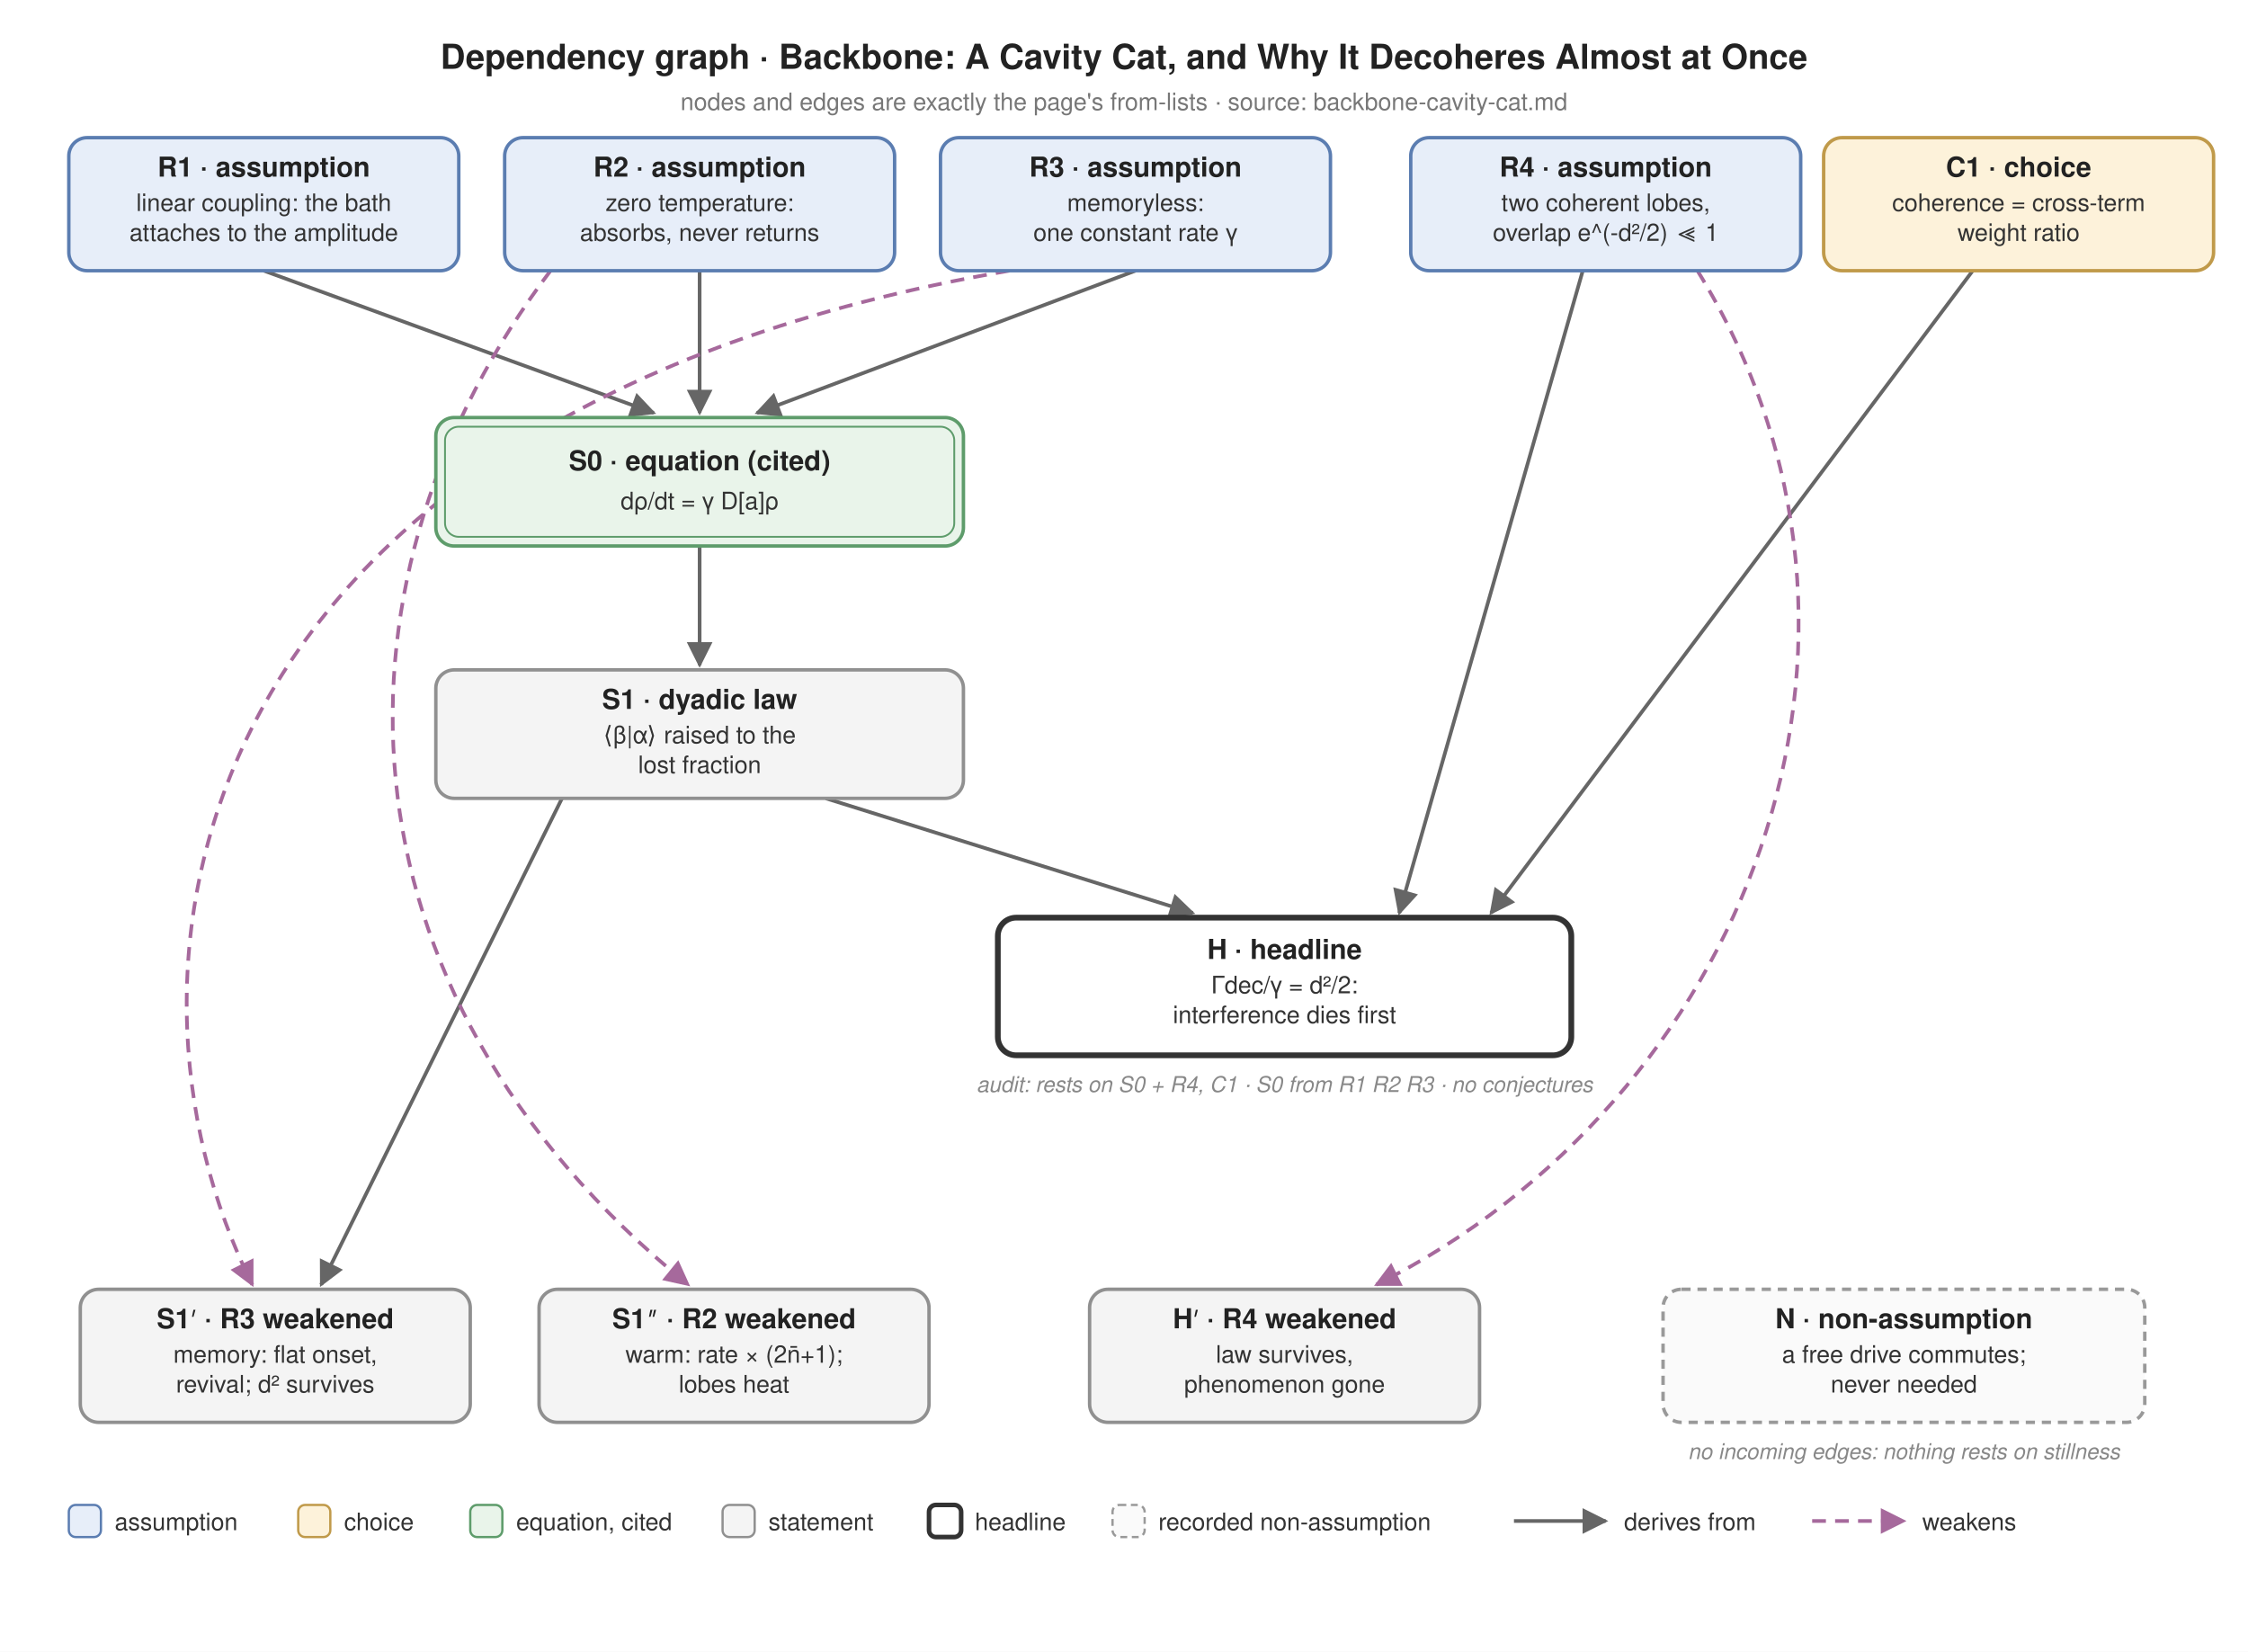
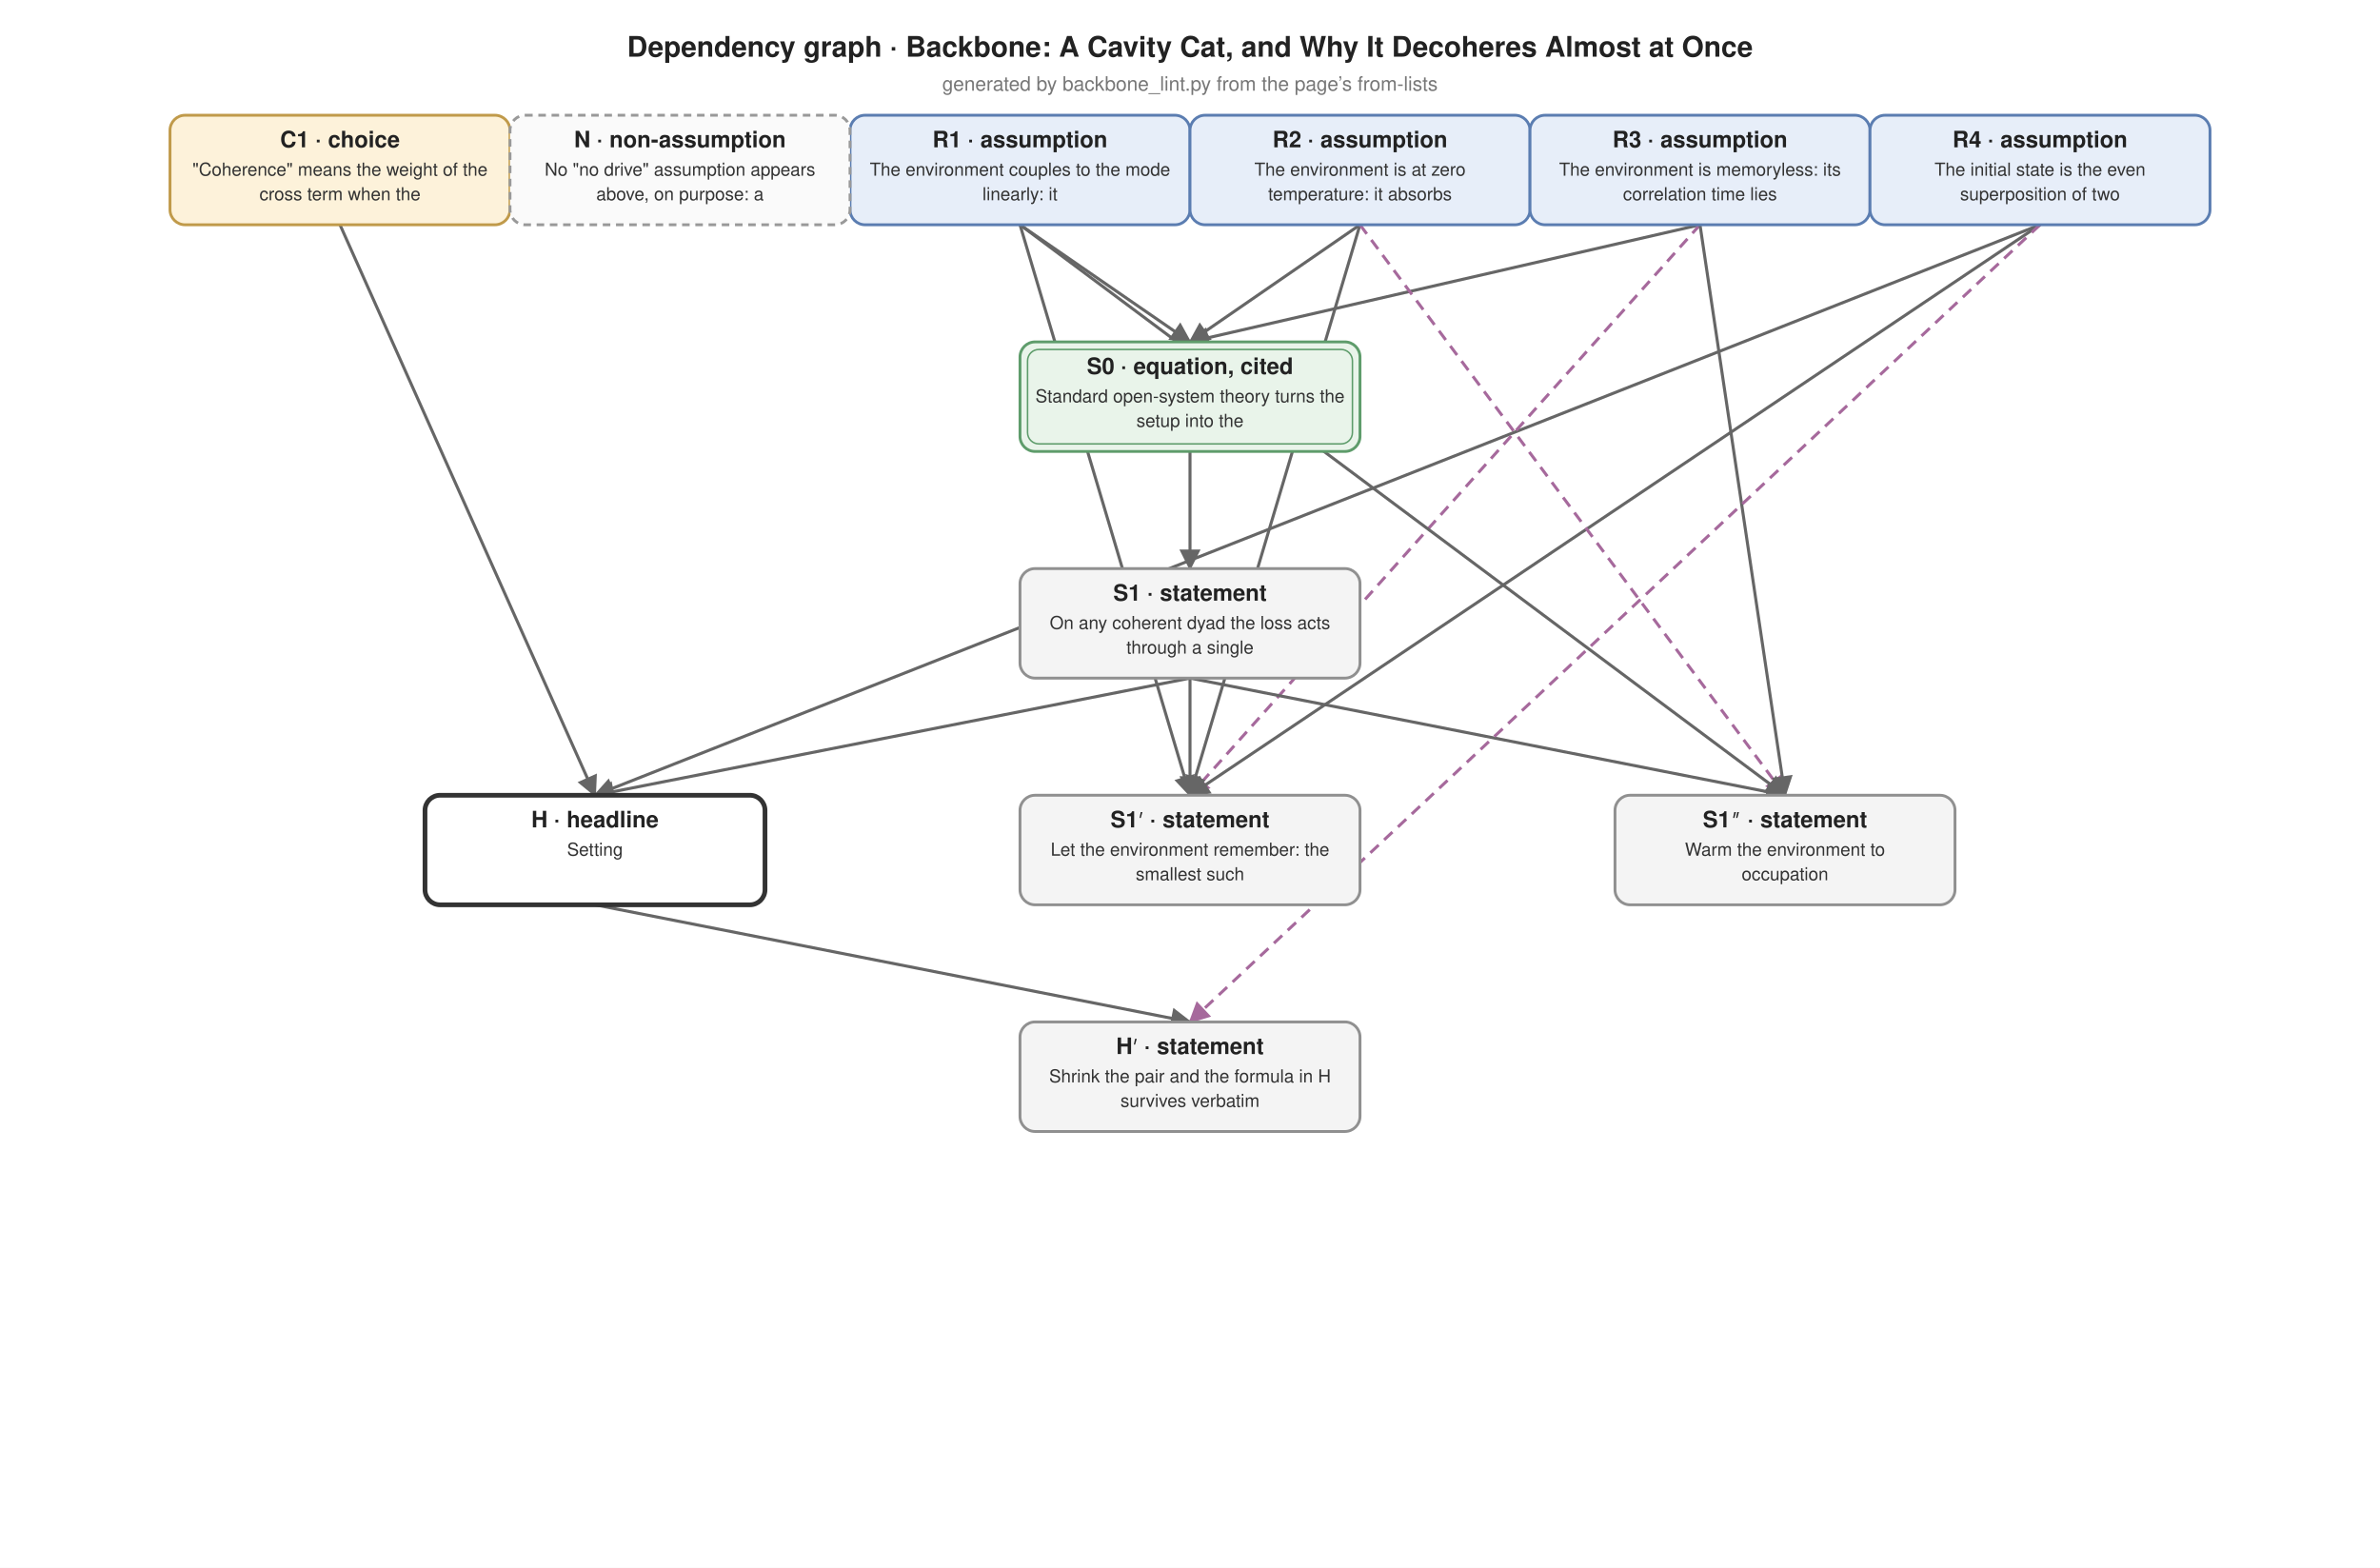
- <svg xmlns="http://www.w3.org/2000/svg" width="980" height="720" viewBox="0 0 980 720" font-family="Helvetica, Arial, sans-serif">
-   <rect width="980" height="720" fill="#ffffff" />
-   <text x="490" y="30" text-anchor="middle" font-size="15" font-weight="bold" fill="#222">Dependency graph · Backbone: A Cavity Cat, and Why It Decoheres Almost at Once</text>
-   <text x="490" y="48" text-anchor="middle" font-size="10.5" fill="#777">nodes and edges are exactly the page's from-lists · source: backbone-cavity-cat.md</text>
+ <svg xmlns="http://www.w3.org/2000/svg" width="1260" height="830" viewBox="0 0 1260 830" font-family="Helvetica, Arial, sans-serif">
+   <rect width="1260" height="830" fill="#ffffff" />
+   <text x="630.0" y="30" text-anchor="middle" font-size="15" font-weight="bold" fill="#222">Dependency graph · Backbone: A Cavity Cat, and Why It Decoheres Almost at Once</text>
+   <text x="630.0" y="48" text-anchor="middle" font-size="10.5" fill="#777">generated by backbone_lint.py from the page’s from-lists</text>
  <defs>
    <marker id="arr" viewBox="0 0 10 10" refX="9" refY="5" markerWidth="7" markerHeight="7" orient="auto-start-reverse">
      <path d="M 0 0 L 10 5 L 0 10 z" fill="#666" />
    </marker>
    <marker id="arrd" viewBox="0 0 10 10" refX="9" refY="5" markerWidth="7" markerHeight="7" orient="auto-start-reverse">
      <path d="M 0 0 L 10 5 L 0 10 z" fill="#A6699C" />
    </marker>
  </defs>
-   <line x1="115" y1="118" x2="285" y2="180" stroke="#666" stroke-width="1.6" marker-end="url(#arr)" />
-   <line x1="305" y1="118" x2="305" y2="180" stroke="#666" stroke-width="1.6" marker-end="url(#arr)" />
-   <line x1="495" y1="118" x2="330" y2="180" stroke="#666" stroke-width="1.6" marker-end="url(#arr)" />
-   <line x1="305" y1="238" x2="305" y2="290" stroke="#666" stroke-width="1.6" marker-end="url(#arr)" />
-   <line x1="360" y1="348" x2="520" y2="398" stroke="#666" stroke-width="1.6" marker-end="url(#arr)" />
-   <line x1="690" y1="118" x2="610" y2="398" stroke="#666" stroke-width="1.6" marker-end="url(#arr)" />
-   <line x1="860" y1="118" x2="650" y2="398" stroke="#666" stroke-width="1.6" marker-end="url(#arr)" />
-   <line x1="245" y1="348" x2="140" y2="560" stroke="#666" stroke-width="1.6" marker-end="url(#arr)" />
-   <path d="M 440 118 C 80 180, 40 420, 110 560" fill="none" stroke="#A6699C" stroke-width="1.6" stroke-dasharray="6 4" marker-end="url(#arrd)" />
-   <path d="M 240 118 C 140 250, 140 430, 300 560" fill="none" stroke="#A6699C" stroke-width="1.6" stroke-dasharray="6 4" marker-end="url(#arrd)" />
-   <path d="M 740 118 C 840 280, 760 480, 600 560" fill="none" stroke="#A6699C" stroke-width="1.6" stroke-dasharray="6 4" marker-end="url(#arrd)" />
-   <rect x="30" y="60" width="170" height="58" rx="8" fill="#E7EEF9" stroke="#5B7DB1" stroke-width="1.5" />
-   <text x="115" y="77" text-anchor="middle" font-size="12" font-weight="bold" fill="#222">R1 · assumption</text>
-   <text x="115" y="92" text-anchor="middle" font-size="10.5" fill="#333">linear coupling: the bath</text>
-   <text x="115" y="105" text-anchor="middle" font-size="10.5" fill="#333">attaches to the amplitude</text>
-   <rect x="220" y="60" width="170" height="58" rx="8" fill="#E7EEF9" stroke="#5B7DB1" stroke-width="1.5" />
-   <text x="305" y="77" text-anchor="middle" font-size="12" font-weight="bold" fill="#222">R2 · assumption</text>
-   <text x="305" y="92" text-anchor="middle" font-size="10.5" fill="#333">zero temperature:</text>
-   <text x="305" y="105" text-anchor="middle" font-size="10.5" fill="#333">absorbs, never returns</text>
-   <rect x="410" y="60" width="170" height="58" rx="8" fill="#E7EEF9" stroke="#5B7DB1" stroke-width="1.5" />
-   <text x="495" y="77" text-anchor="middle" font-size="12" font-weight="bold" fill="#222">R3 · assumption</text>
-   <text x="495" y="92" text-anchor="middle" font-size="10.5" fill="#333">memoryless:</text>
-   <text x="495" y="105" text-anchor="middle" font-size="10.5" fill="#333">one constant rate γ</text>
-   <rect x="615" y="60" width="170" height="58" rx="8" fill="#E7EEF9" stroke="#5B7DB1" stroke-width="1.5" />
-   <text x="700" y="77" text-anchor="middle" font-size="12" font-weight="bold" fill="#222">R4 · assumption</text>
-   <text x="700" y="92" text-anchor="middle" font-size="10.5" fill="#333">two coherent lobes,</text>
-   <text x="700" y="105" text-anchor="middle" font-size="10.5" fill="#333">overlap e^(-d²/2) ≪ 1</text>
-   <rect x="795" y="60" width="170" height="58" rx="8" fill="#FDF2DA" stroke="#C09A4A" stroke-width="1.5" />
-   <text x="880" y="77" text-anchor="middle" font-size="12" font-weight="bold" fill="#222">C1 · choice</text>
-   <text x="880" y="92" text-anchor="middle" font-size="10.5" fill="#333">coherence = cross-term</text>
-   <text x="880" y="105" text-anchor="middle" font-size="10.5" fill="#333">weight ratio</text>
-   <rect x="190" y="182" width="230" height="56" rx="8" fill="#E9F4EA" stroke="#5E9C6B" stroke-width="1.5" />
-   <rect x="194" y="186" width="222" height="48" rx="6" fill="none" stroke="#5E9C6B" stroke-width="0.8" />
-   <text x="305" y="205" text-anchor="middle" font-size="12" font-weight="bold" fill="#222">S0 · equation (cited)</text>
-   <text x="305" y="222" text-anchor="middle" font-size="10.5" fill="#333">dρ/dt = γ D[a]ρ</text>
-   <rect x="190" y="292" width="230" height="56" rx="8" fill="#F4F4F4" stroke="#909090" stroke-width="1.5" />
-   <text x="305" y="309" text-anchor="middle" font-size="12" font-weight="bold" fill="#222">S1 · dyadic law</text>
-   <text x="305" y="324" text-anchor="middle" font-size="10.5" fill="#333">⟨β|α⟩ raised to the</text>
-   <text x="305" y="337" text-anchor="middle" font-size="10.5" fill="#333">lost fraction</text>
-   <rect x="435" y="400" width="250" height="60" rx="8" fill="#FFFFFF" stroke="#333333" stroke-width="2.5" />
-   <text x="560" y="418" text-anchor="middle" font-size="12" font-weight="bold" fill="#222">H · headline</text>
-   <text x="560" y="433" text-anchor="middle" font-size="10.5" fill="#333">Γdec/γ = d²/2:</text>
-   <text x="560" y="446" text-anchor="middle" font-size="10.5" fill="#333">interference dies first</text>
-   <text x="560" y="476" text-anchor="middle" font-size="9.5" font-style="italic" fill="#888">audit: rests on S0 + R4, C1 · S0 from R1 R2 R3 · no conjectures</text>
-   <rect x="35" y="562" width="170" height="58" rx="8" fill="#F4F4F4" stroke="#909090" stroke-width="1.5" />
-   <text x="120" y="579" text-anchor="middle" font-size="12" font-weight="bold" fill="#222">S1′ · R3 weakened</text>
-   <text x="120" y="594" text-anchor="middle" font-size="10.5" fill="#333">memory: flat onset,</text>
-   <text x="120" y="607" text-anchor="middle" font-size="10.5" fill="#333">revival; d² survives</text>
-   <rect x="235" y="562" width="170" height="58" rx="8" fill="#F4F4F4" stroke="#909090" stroke-width="1.5" />
-   <text x="320" y="579" text-anchor="middle" font-size="12" font-weight="bold" fill="#222">S1″ · R2 weakened</text>
-   <text x="320" y="594" text-anchor="middle" font-size="10.5" fill="#333">warm: rate × (2n̄+1);</text>
-   <text x="320" y="607" text-anchor="middle" font-size="10.5" fill="#333">lobes heat</text>
-   <rect x="475" y="562" width="170" height="58" rx="8" fill="#F4F4F4" stroke="#909090" stroke-width="1.5" />
-   <text x="560" y="579" text-anchor="middle" font-size="12" font-weight="bold" fill="#222">H′ · R4 weakened</text>
-   <text x="560" y="594" text-anchor="middle" font-size="10.5" fill="#333">law survives,</text>
-   <text x="560" y="607" text-anchor="middle" font-size="10.5" fill="#333">phenomenon gone</text>
-   <rect x="725" y="562" width="210" height="58" rx="8" fill="#FAFAFA" stroke="#999999" stroke-width="1.5" stroke-dasharray="4 3" />
-   <text x="830" y="579" text-anchor="middle" font-size="12" font-weight="bold" fill="#222">N · non-assumption</text>
-   <text x="830" y="594" text-anchor="middle" font-size="10.5" fill="#333">a free drive commutes;</text>
-   <text x="830" y="607" text-anchor="middle" font-size="10.5" fill="#333">never needed</text>
-   <text x="830" y="636" text-anchor="middle" font-size="9.5" font-style="italic" fill="#888">no incoming edges: nothing rests on stillness</text>
-   <rect x="30" y="656" width="14" height="14" rx="3" fill="#E7EEF9" stroke="#5B7DB1" />
-   <text x="50" y="667" font-size="10.5" fill="#333">assumption</text>
-   <rect x="130" y="656" width="14" height="14" rx="3" fill="#FDF2DA" stroke="#C09A4A" />
-   <text x="150" y="667" font-size="10.5" fill="#333">choice</text>
-   <rect x="205" y="656" width="14" height="14" rx="3" fill="#E9F4EA" stroke="#5E9C6B" />
-   <text x="225" y="667" font-size="10.5" fill="#333">equation, cited</text>
-   <rect x="315" y="656" width="14" height="14" rx="3" fill="#F4F4F4" stroke="#909090" />
-   <text x="335" y="667" font-size="10.5" fill="#333">statement</text>
-   <rect x="405" y="656" width="14" height="14" rx="3" fill="#FFFFFF" stroke="#333" stroke-width="2" />
-   <text x="425" y="667" font-size="10.5" fill="#333">headline</text>
-   <rect x="485" y="656" width="14" height="14" rx="3" fill="#FAFAFA" stroke="#999" stroke-dasharray="3 2" />
-   <text x="505" y="667" font-size="10.5" fill="#333">recorded non-assumption</text>
-   <line x1="660" y1="663" x2="700" y2="663" stroke="#666" stroke-width="1.6" marker-end="url(#arr)" />
-   <text x="708" y="667" font-size="10.5" fill="#333">derives from</text>
-   <line x1="790" y1="663" x2="830" y2="663" stroke="#A6699C" stroke-width="1.6" stroke-dasharray="6 4" marker-end="url(#arrd)" />
-   <text x="838" y="667" font-size="10.5" fill="#333">weakens</text>
+   <line x1="540" y1="119" x2="630" y2="181" stroke="#666666" stroke-width="1.6" marker-end="url(#arr)" />
+   <line x1="720" y1="119" x2="630" y2="181" stroke="#666666" stroke-width="1.6" marker-end="url(#arr)" />
+   <line x1="900" y1="119" x2="630" y2="181" stroke="#666666" stroke-width="1.6" marker-end="url(#arr)" />
+   <line x1="630" y1="239" x2="630" y2="301" stroke="#666666" stroke-width="1.6" marker-end="url(#arr)" />
+   <line x1="630" y1="359" x2="315" y2="421" stroke="#666666" stroke-width="1.6" marker-end="url(#arr)" />
+   <line x1="1080" y1="119" x2="315" y2="421" stroke="#666666" stroke-width="1.6" marker-end="url(#arr)" />
+   <line x1="180" y1="119" x2="315" y2="421" stroke="#666666" stroke-width="1.6" marker-end="url(#arr)" />
+   <line x1="900" y1="119" x2="630" y2="421" stroke="#A6699C" stroke-width="1.6" stroke-dasharray="6 4" marker-end="url(#arrd)" />
+   <line x1="540" y1="119" x2="630" y2="421" stroke="#666666" stroke-width="1.6" marker-end="url(#arr)" />
+   <line x1="720" y1="119" x2="630" y2="421" stroke="#666666" stroke-width="1.6" marker-end="url(#arr)" />
+   <line x1="1080" y1="119" x2="630" y2="421" stroke="#666666" stroke-width="1.6" marker-end="url(#arr)" />
+   <line x1="630" y1="359" x2="630" y2="421" stroke="#666666" stroke-width="1.6" marker-end="url(#arr)" />
+   <line x1="720" y1="119" x2="945" y2="421" stroke="#A6699C" stroke-width="1.6" stroke-dasharray="6 4" marker-end="url(#arrd)" />
+   <line x1="540" y1="119" x2="945" y2="421" stroke="#666666" stroke-width="1.6" marker-end="url(#arr)" />
+   <line x1="900" y1="119" x2="945" y2="421" stroke="#666666" stroke-width="1.6" marker-end="url(#arr)" />
+   <line x1="630" y1="359" x2="945" y2="421" stroke="#666666" stroke-width="1.6" marker-end="url(#arr)" />
+   <line x1="1080" y1="119" x2="630" y2="541" stroke="#A6699C" stroke-width="1.6" stroke-dasharray="6 4" marker-end="url(#arrd)" />
+   <line x1="315" y1="479" x2="630" y2="541" stroke="#666666" stroke-width="1.6" marker-end="url(#arr)" />
+   <rect x="450" y="61" width="180" height="58" rx="8" fill="#E7EEF9" stroke="#5B7DB1" stroke-width="1.5" />
+   <text x="540" y="78" text-anchor="middle" font-size="12" font-weight="bold" fill="#222">R1 · assumption</text>
+   <text x="540" y="93" text-anchor="middle" font-size="9.5" fill="#333">The environment couples to the mode</text>
+   <text x="540" y="106" text-anchor="middle" font-size="9.5" fill="#333">linearly: it</text>
+   <rect x="630" y="61" width="180" height="58" rx="8" fill="#E7EEF9" stroke="#5B7DB1" stroke-width="1.5" />
+   <text x="720" y="78" text-anchor="middle" font-size="12" font-weight="bold" fill="#222">R2 · assumption</text>
+   <text x="720" y="93" text-anchor="middle" font-size="9.5" fill="#333">The environment is at zero</text>
+   <text x="720" y="106" text-anchor="middle" font-size="9.5" fill="#333">temperature: it absorbs</text>
+   <rect x="810" y="61" width="180" height="58" rx="8" fill="#E7EEF9" stroke="#5B7DB1" stroke-width="1.5" />
+   <text x="900" y="78" text-anchor="middle" font-size="12" font-weight="bold" fill="#222">R3 · assumption</text>
+   <text x="900" y="93" text-anchor="middle" font-size="9.5" fill="#333">The environment is memoryless: its</text>
+   <text x="900" y="106" text-anchor="middle" font-size="9.5" fill="#333">correlation time lies</text>
+   <rect x="990" y="61" width="180" height="58" rx="8" fill="#E7EEF9" stroke="#5B7DB1" stroke-width="1.5" />
+   <text x="1080" y="78" text-anchor="middle" font-size="12" font-weight="bold" fill="#222">R4 · assumption</text>
+   <text x="1080" y="93" text-anchor="middle" font-size="9.5" fill="#333">The initial state is the even</text>
+   <text x="1080" y="106" text-anchor="middle" font-size="9.5" fill="#333">superposition of two</text>
+   <rect x="90" y="61" width="180" height="58" rx="8" fill="#FDF2DA" stroke="#C09A4A" stroke-width="1.5" />
+   <text x="180" y="78" text-anchor="middle" font-size="12" font-weight="bold" fill="#222">C1 · choice</text>
+   <text x="180" y="93" text-anchor="middle" font-size="9.5" fill="#333">"Coherence" means the weight of the</text>
+   <text x="180" y="106" text-anchor="middle" font-size="9.5" fill="#333">cross term when the</text>
+   <rect x="540" y="181" width="180" height="58" rx="8" fill="#E9F4EA" stroke="#5E9C6B" stroke-width="1.5" />
+   <rect x="544" y="185" width="172" height="50" rx="6" fill="none" stroke="#5E9C6B" stroke-width="0.8" />
+   <text x="630" y="198" text-anchor="middle" font-size="12" font-weight="bold" fill="#222">S0 · equation, cited</text>
+   <text x="630" y="213" text-anchor="middle" font-size="9.5" fill="#333">Standard open-system theory turns the</text>
+   <text x="630" y="226" text-anchor="middle" font-size="9.5" fill="#333">setup into the</text>
+   <rect x="540" y="301" width="180" height="58" rx="8" fill="#F4F4F4" stroke="#909090" stroke-width="1.5" />
+   <text x="630" y="318" text-anchor="middle" font-size="12" font-weight="bold" fill="#222">S1 · statement</text>
+   <text x="630" y="333" text-anchor="middle" font-size="9.5" fill="#333">On any coherent dyad the loss acts</text>
+   <text x="630" y="346" text-anchor="middle" font-size="9.5" fill="#333">through a single</text>
+   <rect x="225" y="421" width="180" height="58" rx="8" fill="#FFFFFF" stroke="#333333" stroke-width="2.5" />
+   <text x="315" y="438" text-anchor="middle" font-size="12" font-weight="bold" fill="#222">H · headline</text>
+   <text x="315" y="453" text-anchor="middle" font-size="9.5" fill="#333">Setting</text>
+   <rect x="540" y="421" width="180" height="58" rx="8" fill="#F4F4F4" stroke="#909090" stroke-width="1.5" />
+   <text x="630" y="438" text-anchor="middle" font-size="12" font-weight="bold" fill="#222">S1′ · statement</text>
+   <text x="630" y="453" text-anchor="middle" font-size="9.5" fill="#333">Let the environment remember: the</text>
+   <text x="630" y="466" text-anchor="middle" font-size="9.5" fill="#333">smallest such</text>
+   <rect x="855" y="421" width="180" height="58" rx="8" fill="#F4F4F4" stroke="#909090" stroke-width="1.5" />
+   <text x="945" y="438" text-anchor="middle" font-size="12" font-weight="bold" fill="#222">S1″ · statement</text>
+   <text x="945" y="453" text-anchor="middle" font-size="9.5" fill="#333">Warm the environment to</text>
+   <text x="945" y="466" text-anchor="middle" font-size="9.5" fill="#333">occupation</text>
+   <rect x="540" y="541" width="180" height="58" rx="8" fill="#F4F4F4" stroke="#909090" stroke-width="1.5" />
+   <text x="630" y="558" text-anchor="middle" font-size="12" font-weight="bold" fill="#222">H′ · statement</text>
+   <text x="630" y="573" text-anchor="middle" font-size="9.5" fill="#333">Shrink the pair and the formula in H</text>
+   <text x="630" y="586" text-anchor="middle" font-size="9.5" fill="#333">survives verbatim</text>
+   <rect x="270" y="61" width="180" height="58" rx="8" fill="#FAFAFA" stroke="#999999" stroke-width="1.5" stroke-dasharray="4 3" />
+   <text x="360" y="78" text-anchor="middle" font-size="12" font-weight="bold" fill="#222">N · non-assumption</text>
+   <text x="360" y="93" text-anchor="middle" font-size="9.5" fill="#333">No "no drive" assumption appears</text>
+   <text x="360" y="106" text-anchor="middle" font-size="9.5" fill="#333">above, on purpose: a</text>
</svg>
